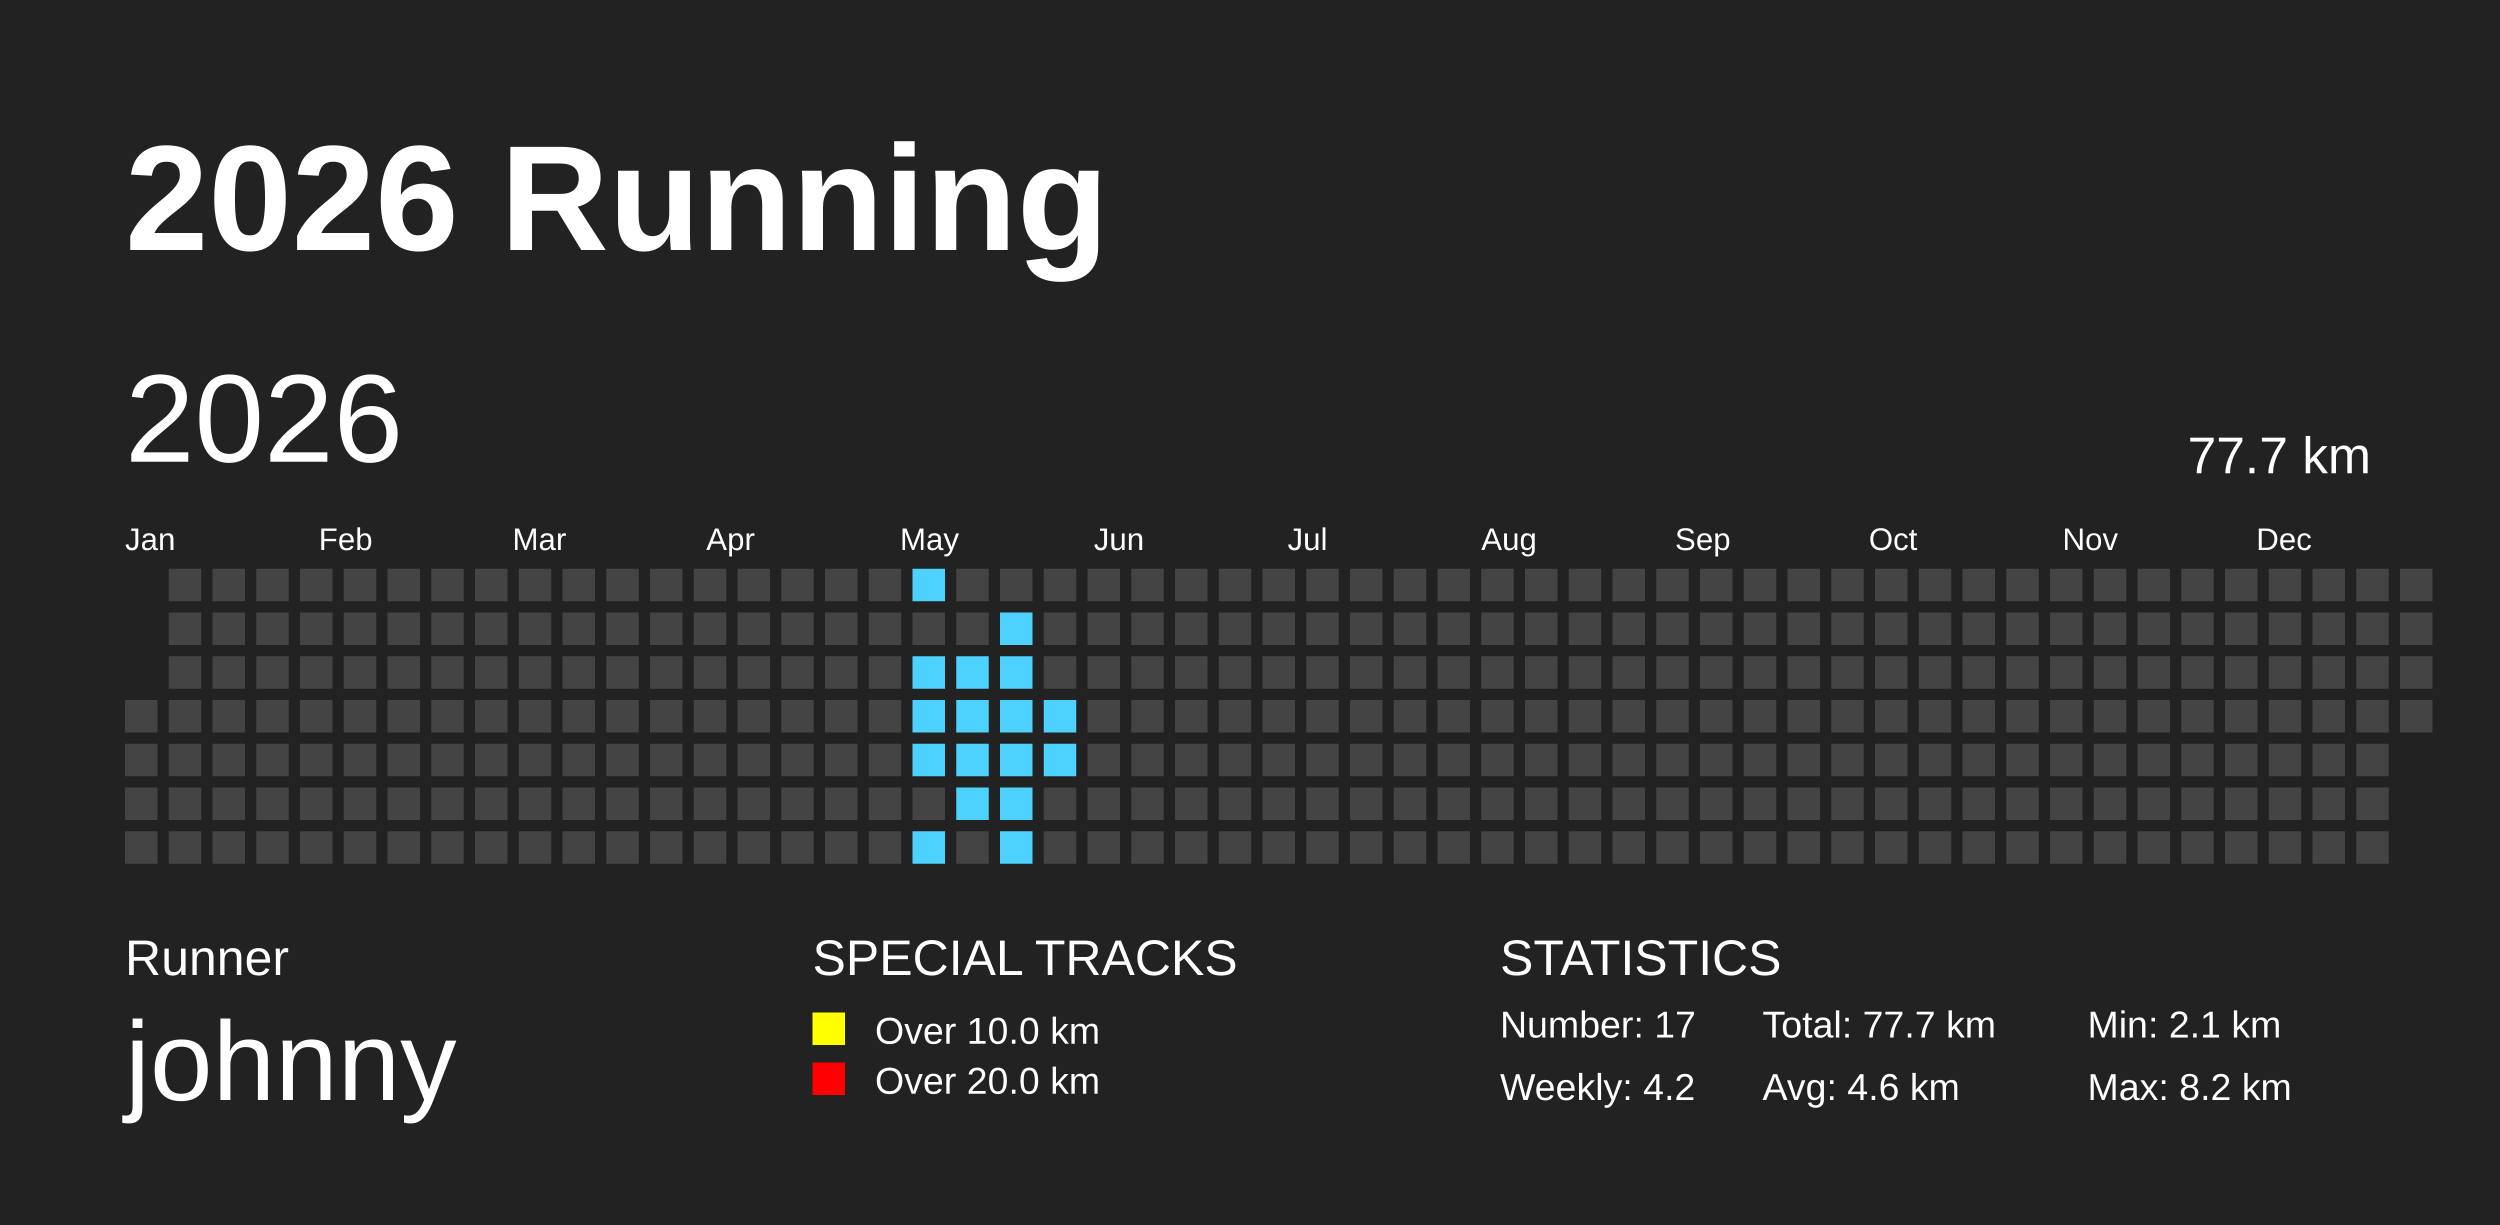
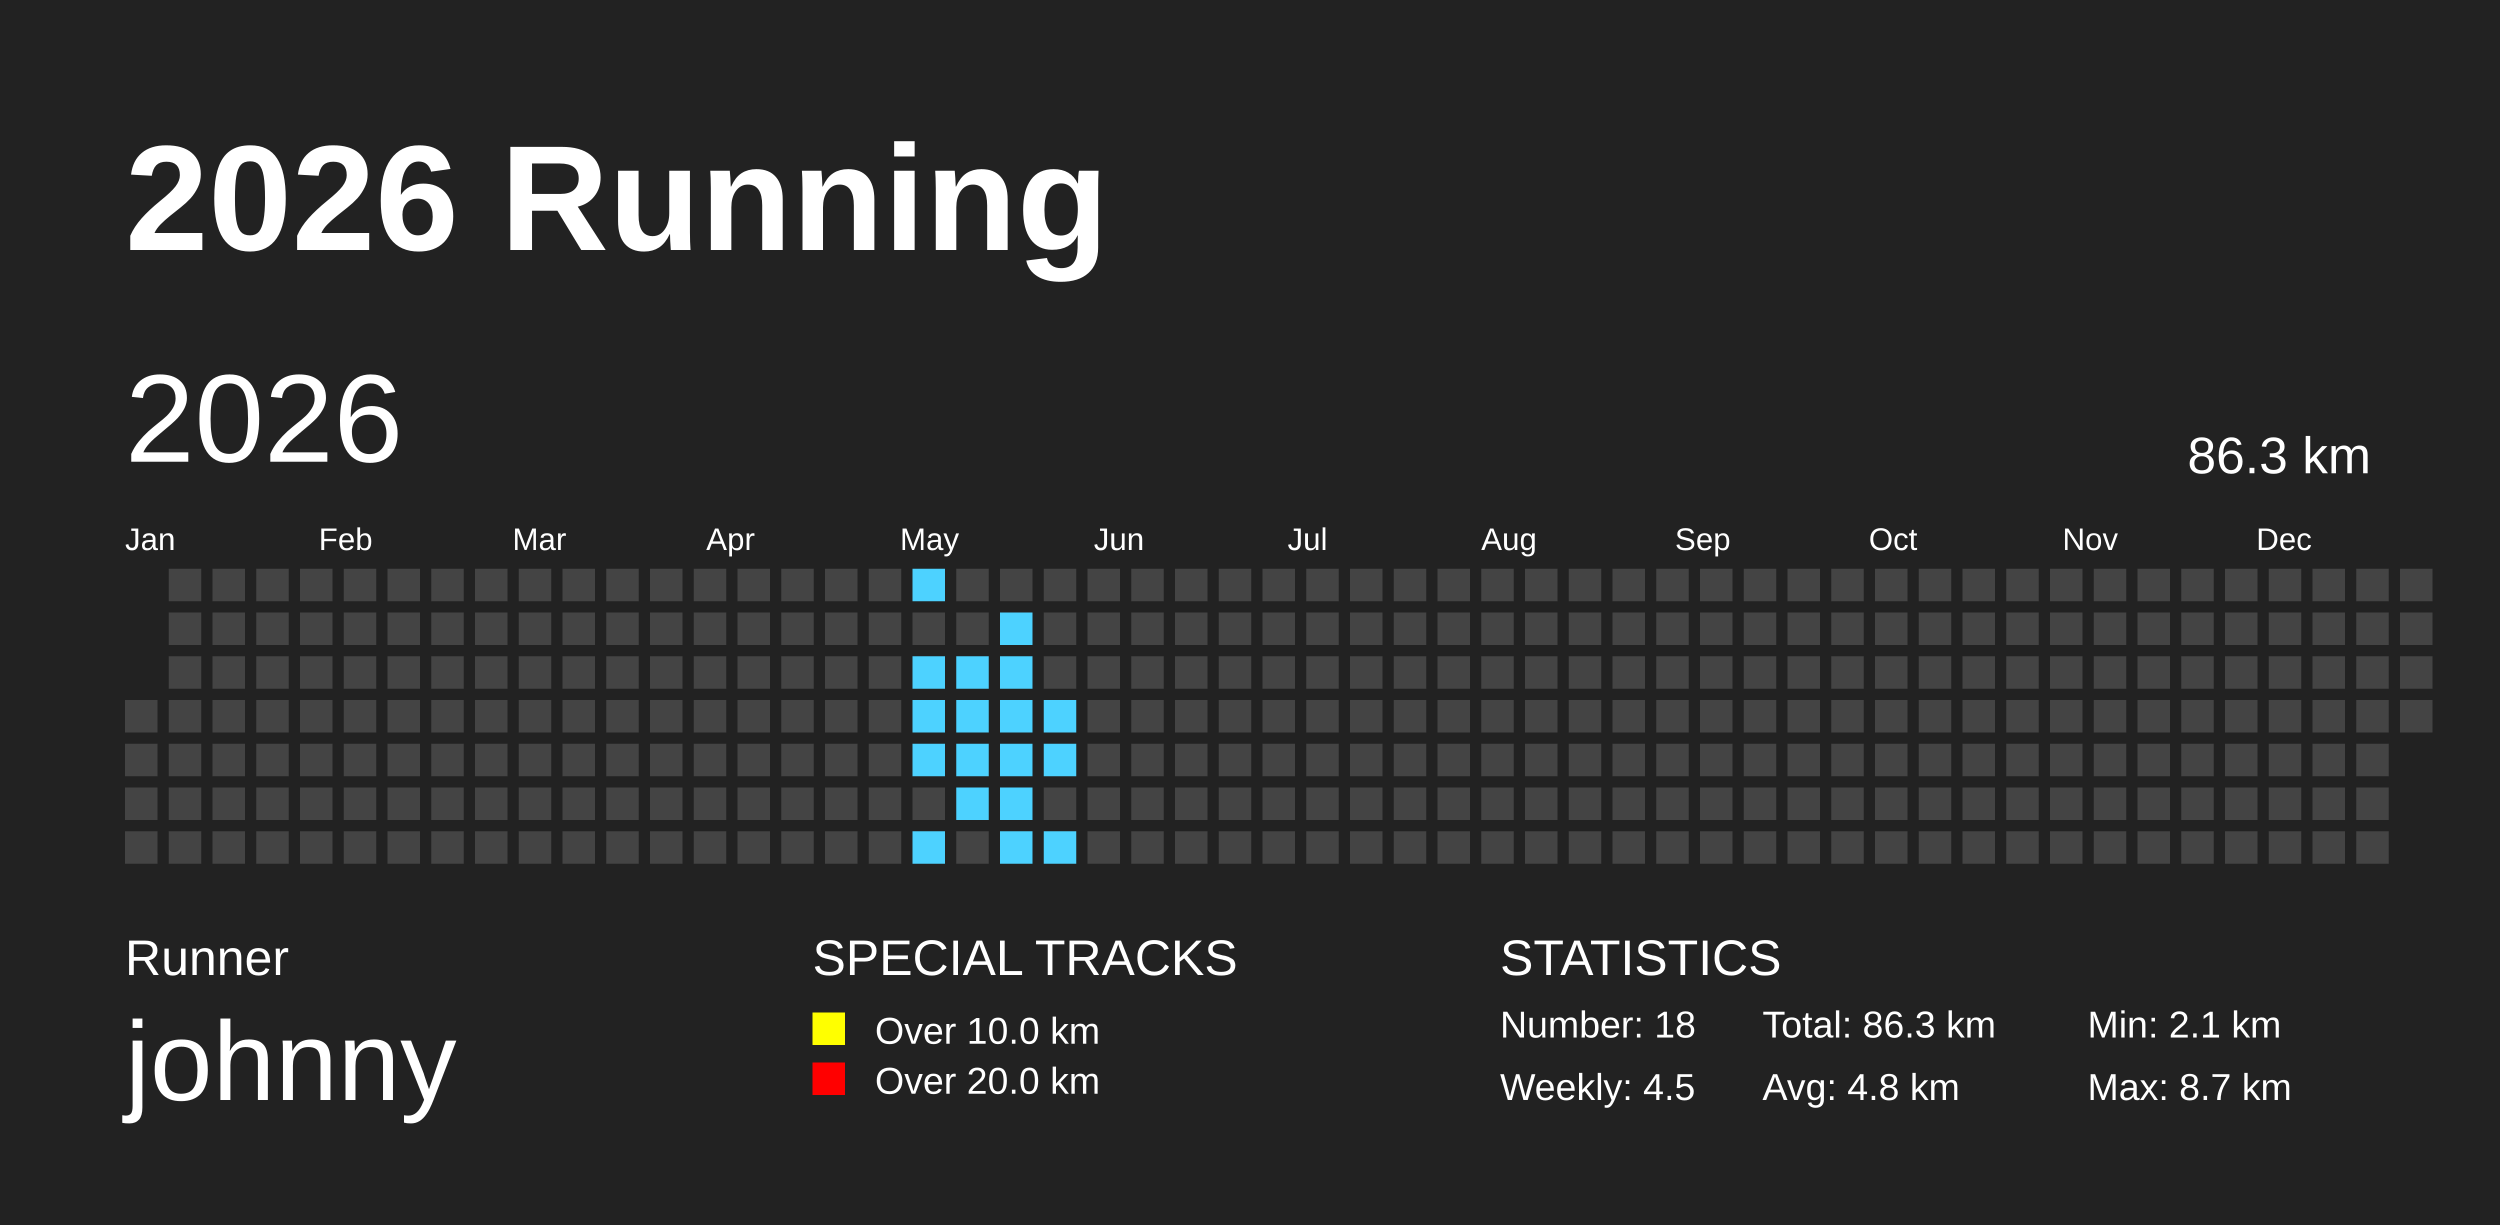
<svg xmlns="http://www.w3.org/2000/svg" baseProfile="full" height="98mm" version="1.1" viewBox="0,0,200,98" width="200mm">
  <defs>
    <pattern height="2" id="indoor-stripe" patternUnits="userSpaceOnUse" width="2">
      <line stroke="white" stroke-opacity="0.45" stroke-width="0.5" x1="0" x2="2" y1="2" y2="0" />
    </pattern>
  </defs>
  <rect fill="#222222" height="98" width="200" x="0" y="0" />
  <text fill="#FFFFFF" style="font-size:12px; font-family:Arial; font-weight:bold;" x="10" y="20">2026 Running</text>
  <text fill="#FFFFFF" style="font-size:4px; font-family:Arial" x="10" y="78">Runner</text>
  <text fill="#FFFFFF" style="font-size:9px; font-family:Arial" x="10" y="88">johnny</text>
  <text fill="#FFFFFF" style="font-size:4px; font-family:Arial" x="65" y="78">SPECIAL TRACKS</text>
  <rect fill="yellow" height="2.6" width="2.6" x="65" y="81" />
  <text fill="#FFFFFF" style="font-size:3px; font-family:Arial" x="70" y="83.5">Over 10.0 km</text>
  <rect fill="red" height="2.6" width="2.6" x="65" y="85" />
  <text fill="#FFFFFF" style="font-size:3px; font-family:Arial" x="70" y="87.5">Over 20.0 km</text>
  <text fill="#FFFFFF" style="font-size:4px; font-family:Arial" x="120" y="78">STATISTICS</text>
-   <text fill="#FFFFFF" style="font-size:3px; font-family:Arial" x="120" y="83">Number: 17</text>
-   <text fill="#FFFFFF" style="font-size:3px; font-family:Arial" x="120" y="88">Weekly: 4.2</text>
-   <text fill="#FFFFFF" style="font-size:3px; font-family:Arial" x="141" y="83">Total: 77.7 km</text>
-   <text fill="#FFFFFF" style="font-size:3px; font-family:Arial" x="141" y="88">Avg: 4.6 km</text>
+   <text fill="#FFFFFF" style="font-size:3px; font-family:Arial" x="120" y="83">Number: 18</text>
+   <text fill="#FFFFFF" style="font-size:3px; font-family:Arial" x="120" y="88">Weekly: 4.5</text>
+   <text fill="#FFFFFF" style="font-size:3px; font-family:Arial" x="141" y="83">Total: 86.3 km</text>
+   <text fill="#FFFFFF" style="font-size:3px; font-family:Arial" x="141" y="88">Avg: 4.8 km</text>
  <text fill="#FFFFFF" style="font-size:3px; font-family:Arial" x="167" y="83">Min: 2.1 km</text>
-   <text fill="#FFFFFF" style="font-size:3px; font-family:Arial" x="167" y="88">Max: 8.2 km</text>
+   <text fill="#FFFFFF" style="font-size:3px; font-family:Arial" x="167" y="88">Max: 8.7 km</text>
  <text dominant-baseline="hanging" fill="#FFFFFF" style="font-size:10.0px; font-family:Arial;" x="10" y="30">2026</text>
-   <text dominant-baseline="hanging" fill="#FFFFFF" style="font-size:4.125px; font-family:Arial;" x="175" y="35">77.7 km</text>
+   <text dominant-baseline="hanging" fill="#FFFFFF" style="font-size:4.125px; font-family:Arial;" x="175" y="35">86.3 km</text>
  <text fill="#FFFFFF" style="font-size:2.5px; font-family:Arial" x="10.0" y="44">Jan</text>
  <text fill="#FFFFFF" style="font-size:2.5px; font-family:Arial" x="25.5" y="44">Feb</text>
  <text fill="#FFFFFF" style="font-size:2.5px; font-family:Arial" x="41.0" y="44">Mar</text>
  <text fill="#FFFFFF" style="font-size:2.5px; font-family:Arial" x="56.5" y="44">Apr</text>
  <text fill="#FFFFFF" style="font-size:2.5px; font-family:Arial" x="72.0" y="44">May</text>
  <text fill="#FFFFFF" style="font-size:2.5px; font-family:Arial" x="87.5" y="44">Jun</text>
  <text fill="#FFFFFF" style="font-size:2.5px; font-family:Arial" x="103.0" y="44">Jul</text>
  <text fill="#FFFFFF" style="font-size:2.5px; font-family:Arial" x="118.5" y="44">Aug</text>
  <text fill="#FFFFFF" style="font-size:2.5px; font-family:Arial" x="134.0" y="44">Sep</text>
  <text fill="#FFFFFF" style="font-size:2.5px; font-family:Arial" x="149.5" y="44">Oct</text>
  <text fill="#FFFFFF" style="font-size:2.5px; font-family:Arial" x="165.0" y="44">Nov</text>
  <text fill="#FFFFFF" style="font-size:2.5px; font-family:Arial" x="180.5" y="44">Dec</text>
  <rect fill="#444444" height="2.6" width="2.6" x="10.0" y="56.0" />
  <rect fill="#444444" height="2.6" width="2.6" x="10.0" y="59.5" />
  <rect fill="#444444" height="2.6" width="2.6" x="10.0" y="63.0" />
  <rect fill="#444444" height="2.6" width="2.6" x="10.0" y="66.5" />
  <rect fill="#444444" height="2.6" width="2.6" x="13.5" y="45.5" />
  <rect fill="#444444" height="2.6" width="2.6" x="13.5" y="49.0" />
  <rect fill="#444444" height="2.6" width="2.6" x="13.5" y="52.5" />
  <rect fill="#444444" height="2.6" width="2.6" x="13.5" y="56.0" />
  <rect fill="#444444" height="2.6" width="2.6" x="13.5" y="59.5" />
  <rect fill="#444444" height="2.6" width="2.6" x="13.5" y="63.0" />
  <rect fill="#444444" height="2.6" width="2.6" x="13.5" y="66.5" />
  <rect fill="#444444" height="2.6" width="2.6" x="17.0" y="45.5" />
  <rect fill="#444444" height="2.6" width="2.6" x="17.0" y="49.0" />
  <rect fill="#444444" height="2.6" width="2.6" x="17.0" y="52.5" />
  <rect fill="#444444" height="2.6" width="2.6" x="17.0" y="56.0" />
  <rect fill="#444444" height="2.6" width="2.6" x="17.0" y="59.5" />
  <rect fill="#444444" height="2.6" width="2.6" x="17.0" y="63.0" />
  <rect fill="#444444" height="2.6" width="2.6" x="17.0" y="66.5" />
  <rect fill="#444444" height="2.6" width="2.6" x="20.5" y="45.5" />
  <rect fill="#444444" height="2.6" width="2.6" x="20.5" y="49.0" />
  <rect fill="#444444" height="2.6" width="2.6" x="20.5" y="52.5" />
  <rect fill="#444444" height="2.6" width="2.6" x="20.5" y="56.0" />
  <rect fill="#444444" height="2.6" width="2.6" x="20.5" y="59.5" />
  <rect fill="#444444" height="2.6" width="2.6" x="20.5" y="63.0" />
  <rect fill="#444444" height="2.6" width="2.6" x="20.5" y="66.5" />
  <rect fill="#444444" height="2.6" width="2.6" x="24.0" y="45.5" />
  <rect fill="#444444" height="2.6" width="2.6" x="24.0" y="49.0" />
  <rect fill="#444444" height="2.6" width="2.6" x="24.0" y="52.5" />
  <rect fill="#444444" height="2.6" width="2.6" x="24.0" y="56.0" />
  <rect fill="#444444" height="2.6" width="2.6" x="24.0" y="59.5" />
  <rect fill="#444444" height="2.6" width="2.6" x="24.0" y="63.0" />
  <rect fill="#444444" height="2.6" width="2.6" x="24.0" y="66.5" />
  <rect fill="#444444" height="2.6" width="2.6" x="27.5" y="45.5" />
  <rect fill="#444444" height="2.6" width="2.6" x="27.5" y="49.0" />
  <rect fill="#444444" height="2.6" width="2.6" x="27.5" y="52.5" />
  <rect fill="#444444" height="2.6" width="2.6" x="27.5" y="56.0" />
  <rect fill="#444444" height="2.6" width="2.6" x="27.5" y="59.5" />
  <rect fill="#444444" height="2.6" width="2.6" x="27.5" y="63.0" />
  <rect fill="#444444" height="2.6" width="2.6" x="27.5" y="66.5" />
  <rect fill="#444444" height="2.6" width="2.6" x="31.0" y="45.5" />
  <rect fill="#444444" height="2.6" width="2.6" x="31.0" y="49.0" />
  <rect fill="#444444" height="2.6" width="2.6" x="31.0" y="52.5" />
  <rect fill="#444444" height="2.6" width="2.6" x="31.0" y="56.0" />
  <rect fill="#444444" height="2.6" width="2.6" x="31.0" y="59.5" />
  <rect fill="#444444" height="2.6" width="2.6" x="31.0" y="63.0" />
  <rect fill="#444444" height="2.6" width="2.6" x="31.0" y="66.5" />
  <rect fill="#444444" height="2.6" width="2.6" x="34.5" y="45.5" />
  <rect fill="#444444" height="2.6" width="2.6" x="34.5" y="49.0" />
  <rect fill="#444444" height="2.6" width="2.6" x="34.5" y="52.5" />
  <rect fill="#444444" height="2.6" width="2.6" x="34.5" y="56.0" />
  <rect fill="#444444" height="2.6" width="2.6" x="34.5" y="59.5" />
  <rect fill="#444444" height="2.6" width="2.6" x="34.5" y="63.0" />
  <rect fill="#444444" height="2.6" width="2.6" x="34.5" y="66.5" />
  <rect fill="#444444" height="2.6" width="2.6" x="38.0" y="45.5" />
  <rect fill="#444444" height="2.6" width="2.6" x="38.0" y="49.0" />
  <rect fill="#444444" height="2.6" width="2.6" x="38.0" y="52.5" />
  <rect fill="#444444" height="2.6" width="2.6" x="38.0" y="56.0" />
  <rect fill="#444444" height="2.6" width="2.6" x="38.0" y="59.5" />
  <rect fill="#444444" height="2.6" width="2.6" x="38.0" y="63.0" />
  <rect fill="#444444" height="2.6" width="2.6" x="38.0" y="66.5" />
  <rect fill="#444444" height="2.6" width="2.6" x="41.5" y="45.5" />
  <rect fill="#444444" height="2.6" width="2.6" x="41.5" y="49.0" />
  <rect fill="#444444" height="2.6" width="2.6" x="41.5" y="52.5" />
  <rect fill="#444444" height="2.6" width="2.6" x="41.5" y="56.0" />
  <rect fill="#444444" height="2.6" width="2.6" x="41.5" y="59.5" />
  <rect fill="#444444" height="2.6" width="2.6" x="41.5" y="63.0" />
  <rect fill="#444444" height="2.6" width="2.6" x="41.5" y="66.5" />
  <rect fill="#444444" height="2.6" width="2.6" x="45.0" y="45.5" />
  <rect fill="#444444" height="2.6" width="2.6" x="45.0" y="49.0" />
  <rect fill="#444444" height="2.6" width="2.6" x="45.0" y="52.5" />
  <rect fill="#444444" height="2.6" width="2.6" x="45.0" y="56.0" />
  <rect fill="#444444" height="2.6" width="2.6" x="45.0" y="59.5" />
  <rect fill="#444444" height="2.6" width="2.6" x="45.0" y="63.0" />
  <rect fill="#444444" height="2.6" width="2.6" x="45.0" y="66.5" />
  <rect fill="#444444" height="2.6" width="2.6" x="48.5" y="45.5" />
  <rect fill="#444444" height="2.6" width="2.6" x="48.5" y="49.0" />
  <rect fill="#444444" height="2.6" width="2.6" x="48.5" y="52.5" />
  <rect fill="#444444" height="2.6" width="2.6" x="48.5" y="56.0" />
  <rect fill="#444444" height="2.6" width="2.6" x="48.5" y="59.5" />
  <rect fill="#444444" height="2.6" width="2.6" x="48.5" y="63.0" />
  <rect fill="#444444" height="2.6" width="2.6" x="48.5" y="66.5" />
  <rect fill="#444444" height="2.6" width="2.6" x="52.0" y="45.5" />
  <rect fill="#444444" height="2.6" width="2.6" x="52.0" y="49.0" />
  <rect fill="#444444" height="2.6" width="2.6" x="52.0" y="52.5" />
  <rect fill="#444444" height="2.6" width="2.6" x="52.0" y="56.0" />
  <rect fill="#444444" height="2.6" width="2.6" x="52.0" y="59.5" />
  <rect fill="#444444" height="2.6" width="2.6" x="52.0" y="63.0" />
  <rect fill="#444444" height="2.6" width="2.6" x="52.0" y="66.5" />
  <rect fill="#444444" height="2.6" width="2.6" x="55.5" y="45.5" />
  <rect fill="#444444" height="2.6" width="2.6" x="55.5" y="49.0" />
  <rect fill="#444444" height="2.6" width="2.6" x="55.5" y="52.5" />
  <rect fill="#444444" height="2.6" width="2.6" x="55.5" y="56.0" />
  <rect fill="#444444" height="2.6" width="2.6" x="55.5" y="59.5" />
  <rect fill="#444444" height="2.6" width="2.6" x="55.5" y="63.0" />
  <rect fill="#444444" height="2.6" width="2.6" x="55.5" y="66.5" />
  <rect fill="#444444" height="2.6" width="2.6" x="59.0" y="45.5" />
  <rect fill="#444444" height="2.6" width="2.6" x="59.0" y="49.0" />
  <rect fill="#444444" height="2.6" width="2.6" x="59.0" y="52.5" />
  <rect fill="#444444" height="2.6" width="2.6" x="59.0" y="56.0" />
  <rect fill="#444444" height="2.6" width="2.6" x="59.0" y="59.5" />
  <rect fill="#444444" height="2.6" width="2.6" x="59.0" y="63.0" />
  <rect fill="#444444" height="2.6" width="2.6" x="59.0" y="66.5" />
  <rect fill="#444444" height="2.6" width="2.6" x="62.5" y="45.5" />
  <rect fill="#444444" height="2.6" width="2.6" x="62.5" y="49.0" />
  <rect fill="#444444" height="2.6" width="2.6" x="62.5" y="52.5" />
  <rect fill="#444444" height="2.6" width="2.6" x="62.5" y="56.0" />
  <rect fill="#444444" height="2.6" width="2.6" x="62.5" y="59.5" />
  <rect fill="#444444" height="2.6" width="2.6" x="62.5" y="63.0" />
  <rect fill="#444444" height="2.6" width="2.6" x="62.5" y="66.5" />
  <rect fill="#444444" height="2.6" width="2.6" x="66.0" y="45.5" />
  <rect fill="#444444" height="2.6" width="2.6" x="66.0" y="49.0" />
  <rect fill="#444444" height="2.6" width="2.6" x="66.0" y="52.5" />
  <rect fill="#444444" height="2.6" width="2.6" x="66.0" y="56.0" />
  <rect fill="#444444" height="2.6" width="2.6" x="66.0" y="59.5" />
  <rect fill="#444444" height="2.6" width="2.6" x="66.0" y="63.0" />
  <rect fill="#444444" height="2.6" width="2.6" x="66.0" y="66.5" />
  <rect fill="#444444" height="2.6" width="2.6" x="69.5" y="45.5" />
  <rect fill="#444444" height="2.6" width="2.6" x="69.5" y="49.0" />
  <rect fill="#444444" height="2.6" width="2.6" x="69.5" y="52.5" />
  <rect fill="#444444" height="2.6" width="2.6" x="69.5" y="56.0" />
  <rect fill="#444444" height="2.6" width="2.6" x="69.5" y="59.5" />
  <rect fill="#444444" height="2.6" width="2.6" x="69.5" y="63.0" />
  <rect fill="#444444" height="2.6" width="2.6" x="69.5" y="66.5" />
  <rect fill="#4DD2FF" height="2.6" width="2.6" x="73.0" y="45.5" />
  <rect fill="#444444" height="2.6" width="2.6" x="73.0" y="49.0" />
  <rect fill="#4DD2FF" height="2.6" width="2.6" x="73.0" y="52.5" />
  <rect fill="#4DD2FF" height="2.6" width="2.6" x="73.0" y="56.0" />
  <rect fill="#4DD2FF" height="2.6" width="2.6" x="73.0" y="59.5" />
  <rect fill="#444444" height="2.6" width="2.6" x="73.0" y="63.0" />
  <rect fill="#4DD2FF" height="2.6" width="2.6" x="73.0" y="66.5" />
  <rect fill="#444444" height="2.6" width="2.6" x="76.5" y="45.5" />
  <rect fill="#444444" height="2.6" width="2.6" x="76.5" y="49.0" />
  <rect fill="#4DD2FF" height="2.6" width="2.6" x="76.5" y="52.5" />
  <rect fill="#4DD2FF" height="2.6" width="2.6" x="76.5" y="56.0" />
  <rect fill="#4DD2FF" height="2.6" width="2.6" x="76.5" y="59.5" />
  <rect fill="#4DD2FF" height="2.6" width="2.6" x="76.5" y="63.0" />
  <rect fill="#444444" height="2.6" width="2.6" x="76.5" y="66.5" />
  <rect fill="#444444" height="2.6" width="2.6" x="80.0" y="45.5" />
  <rect fill="#4DD2FF" height="2.6" width="2.6" x="80.0" y="49.0" />
  <rect fill="#4DD2FF" height="2.6" width="2.6" x="80.0" y="52.5" />
  <rect fill="#4DD2FF" height="2.6" width="2.6" x="80.0" y="56.0" />
  <rect fill="#4DD2FF" height="2.6" width="2.6" x="80.0" y="59.5" />
  <rect fill="#4DD2FF" height="2.6" width="2.6" x="80.0" y="63.0" />
  <rect fill="#4DD2FF" height="2.6" width="2.6" x="80.0" y="66.5" />
  <rect fill="#444444" height="2.6" width="2.6" x="83.5" y="45.5" />
  <rect fill="#444444" height="2.6" width="2.6" x="83.5" y="49.0" />
  <rect fill="#444444" height="2.6" width="2.6" x="83.5" y="52.5" />
  <rect fill="#4DD2FF" height="2.6" width="2.6" x="83.5" y="56.0" />
  <rect fill="#4DD2FF" height="2.6" width="2.6" x="83.5" y="59.5" />
  <rect fill="#444444" height="2.6" width="2.6" x="83.5" y="63.0" />
-   <rect fill="#444444" height="2.6" width="2.6" x="83.5" y="66.5" />
+   <rect fill="#4DD2FF" height="2.6" width="2.6" x="83.5" y="66.5" />
  <rect fill="#444444" height="2.6" width="2.6" x="87.0" y="45.5" />
  <rect fill="#444444" height="2.6" width="2.6" x="87.0" y="49.0" />
  <rect fill="#444444" height="2.6" width="2.6" x="87.0" y="52.5" />
  <rect fill="#444444" height="2.6" width="2.6" x="87.0" y="56.0" />
  <rect fill="#444444" height="2.6" width="2.6" x="87.0" y="59.5" />
  <rect fill="#444444" height="2.6" width="2.6" x="87.0" y="63.0" />
  <rect fill="#444444" height="2.6" width="2.6" x="87.0" y="66.5" />
  <rect fill="#444444" height="2.6" width="2.6" x="90.5" y="45.5" />
  <rect fill="#444444" height="2.6" width="2.6" x="90.5" y="49.0" />
  <rect fill="#444444" height="2.6" width="2.6" x="90.5" y="52.5" />
  <rect fill="#444444" height="2.6" width="2.6" x="90.5" y="56.0" />
  <rect fill="#444444" height="2.6" width="2.6" x="90.5" y="59.5" />
  <rect fill="#444444" height="2.6" width="2.6" x="90.5" y="63.0" />
  <rect fill="#444444" height="2.6" width="2.6" x="90.5" y="66.5" />
  <rect fill="#444444" height="2.6" width="2.6" x="94.0" y="45.5" />
  <rect fill="#444444" height="2.6" width="2.6" x="94.0" y="49.0" />
  <rect fill="#444444" height="2.6" width="2.6" x="94.0" y="52.5" />
  <rect fill="#444444" height="2.6" width="2.6" x="94.0" y="56.0" />
  <rect fill="#444444" height="2.6" width="2.6" x="94.0" y="59.5" />
  <rect fill="#444444" height="2.6" width="2.6" x="94.0" y="63.0" />
  <rect fill="#444444" height="2.6" width="2.6" x="94.0" y="66.5" />
  <rect fill="#444444" height="2.6" width="2.6" x="97.5" y="45.5" />
  <rect fill="#444444" height="2.6" width="2.6" x="97.5" y="49.0" />
  <rect fill="#444444" height="2.6" width="2.6" x="97.5" y="52.5" />
  <rect fill="#444444" height="2.6" width="2.6" x="97.5" y="56.0" />
  <rect fill="#444444" height="2.6" width="2.6" x="97.5" y="59.5" />
  <rect fill="#444444" height="2.6" width="2.6" x="97.5" y="63.0" />
  <rect fill="#444444" height="2.6" width="2.6" x="97.5" y="66.5" />
  <rect fill="#444444" height="2.6" width="2.6" x="101.0" y="45.5" />
  <rect fill="#444444" height="2.6" width="2.6" x="101.0" y="49.0" />
  <rect fill="#444444" height="2.6" width="2.6" x="101.0" y="52.5" />
  <rect fill="#444444" height="2.6" width="2.6" x="101.0" y="56.0" />
  <rect fill="#444444" height="2.6" width="2.6" x="101.0" y="59.5" />
  <rect fill="#444444" height="2.6" width="2.6" x="101.0" y="63.0" />
  <rect fill="#444444" height="2.6" width="2.6" x="101.0" y="66.5" />
  <rect fill="#444444" height="2.6" width="2.6" x="104.5" y="45.5" />
  <rect fill="#444444" height="2.6" width="2.6" x="104.5" y="49.0" />
  <rect fill="#444444" height="2.6" width="2.6" x="104.5" y="52.5" />
  <rect fill="#444444" height="2.6" width="2.6" x="104.5" y="56.0" />
  <rect fill="#444444" height="2.6" width="2.6" x="104.5" y="59.5" />
  <rect fill="#444444" height="2.6" width="2.6" x="104.5" y="63.0" />
  <rect fill="#444444" height="2.6" width="2.6" x="104.5" y="66.5" />
  <rect fill="#444444" height="2.6" width="2.6" x="108.0" y="45.5" />
  <rect fill="#444444" height="2.6" width="2.6" x="108.0" y="49.0" />
  <rect fill="#444444" height="2.6" width="2.6" x="108.0" y="52.5" />
  <rect fill="#444444" height="2.6" width="2.6" x="108.0" y="56.0" />
  <rect fill="#444444" height="2.6" width="2.6" x="108.0" y="59.5" />
  <rect fill="#444444" height="2.6" width="2.6" x="108.0" y="63.0" />
  <rect fill="#444444" height="2.6" width="2.6" x="108.0" y="66.5" />
  <rect fill="#444444" height="2.6" width="2.6" x="111.5" y="45.5" />
  <rect fill="#444444" height="2.6" width="2.6" x="111.5" y="49.0" />
  <rect fill="#444444" height="2.6" width="2.6" x="111.5" y="52.5" />
  <rect fill="#444444" height="2.6" width="2.6" x="111.5" y="56.0" />
  <rect fill="#444444" height="2.6" width="2.6" x="111.5" y="59.5" />
  <rect fill="#444444" height="2.6" width="2.6" x="111.5" y="63.0" />
  <rect fill="#444444" height="2.6" width="2.6" x="111.5" y="66.5" />
  <rect fill="#444444" height="2.6" width="2.6" x="115.0" y="45.5" />
  <rect fill="#444444" height="2.6" width="2.6" x="115.0" y="49.0" />
  <rect fill="#444444" height="2.6" width="2.6" x="115.0" y="52.5" />
  <rect fill="#444444" height="2.6" width="2.6" x="115.0" y="56.0" />
  <rect fill="#444444" height="2.6" width="2.6" x="115.0" y="59.5" />
  <rect fill="#444444" height="2.6" width="2.6" x="115.0" y="63.0" />
  <rect fill="#444444" height="2.6" width="2.6" x="115.0" y="66.5" />
  <rect fill="#444444" height="2.6" width="2.6" x="118.5" y="45.5" />
  <rect fill="#444444" height="2.6" width="2.6" x="118.5" y="49.0" />
  <rect fill="#444444" height="2.6" width="2.6" x="118.5" y="52.5" />
  <rect fill="#444444" height="2.6" width="2.6" x="118.5" y="56.0" />
  <rect fill="#444444" height="2.6" width="2.6" x="118.5" y="59.5" />
  <rect fill="#444444" height="2.6" width="2.6" x="118.5" y="63.0" />
  <rect fill="#444444" height="2.6" width="2.6" x="118.5" y="66.5" />
  <rect fill="#444444" height="2.6" width="2.6" x="122.0" y="45.5" />
  <rect fill="#444444" height="2.6" width="2.6" x="122.0" y="49.0" />
  <rect fill="#444444" height="2.6" width="2.6" x="122.0" y="52.5" />
  <rect fill="#444444" height="2.6" width="2.6" x="122.0" y="56.0" />
  <rect fill="#444444" height="2.6" width="2.6" x="122.0" y="59.5" />
  <rect fill="#444444" height="2.6" width="2.6" x="122.0" y="63.0" />
  <rect fill="#444444" height="2.6" width="2.6" x="122.0" y="66.5" />
  <rect fill="#444444" height="2.6" width="2.6" x="125.5" y="45.5" />
  <rect fill="#444444" height="2.6" width="2.6" x="125.5" y="49.0" />
  <rect fill="#444444" height="2.6" width="2.6" x="125.5" y="52.5" />
  <rect fill="#444444" height="2.6" width="2.6" x="125.5" y="56.0" />
  <rect fill="#444444" height="2.6" width="2.6" x="125.5" y="59.5" />
  <rect fill="#444444" height="2.6" width="2.6" x="125.5" y="63.0" />
  <rect fill="#444444" height="2.6" width="2.6" x="125.5" y="66.5" />
  <rect fill="#444444" height="2.6" width="2.6" x="129.0" y="45.5" />
  <rect fill="#444444" height="2.6" width="2.6" x="129.0" y="49.0" />
  <rect fill="#444444" height="2.6" width="2.6" x="129.0" y="52.5" />
  <rect fill="#444444" height="2.6" width="2.6" x="129.0" y="56.0" />
  <rect fill="#444444" height="2.6" width="2.6" x="129.0" y="59.5" />
  <rect fill="#444444" height="2.6" width="2.6" x="129.0" y="63.0" />
  <rect fill="#444444" height="2.6" width="2.6" x="129.0" y="66.5" />
  <rect fill="#444444" height="2.6" width="2.6" x="132.5" y="45.5" />
  <rect fill="#444444" height="2.6" width="2.6" x="132.5" y="49.0" />
  <rect fill="#444444" height="2.6" width="2.6" x="132.5" y="52.5" />
  <rect fill="#444444" height="2.6" width="2.6" x="132.5" y="56.0" />
  <rect fill="#444444" height="2.6" width="2.6" x="132.5" y="59.5" />
  <rect fill="#444444" height="2.6" width="2.6" x="132.5" y="63.0" />
  <rect fill="#444444" height="2.6" width="2.6" x="132.5" y="66.5" />
  <rect fill="#444444" height="2.6" width="2.6" x="136.0" y="45.5" />
  <rect fill="#444444" height="2.6" width="2.6" x="136.0" y="49.0" />
  <rect fill="#444444" height="2.6" width="2.6" x="136.0" y="52.5" />
  <rect fill="#444444" height="2.6" width="2.6" x="136.0" y="56.0" />
  <rect fill="#444444" height="2.6" width="2.6" x="136.0" y="59.5" />
  <rect fill="#444444" height="2.6" width="2.6" x="136.0" y="63.0" />
  <rect fill="#444444" height="2.6" width="2.6" x="136.0" y="66.5" />
  <rect fill="#444444" height="2.6" width="2.6" x="139.5" y="45.5" />
  <rect fill="#444444" height="2.6" width="2.6" x="139.5" y="49.0" />
  <rect fill="#444444" height="2.6" width="2.6" x="139.5" y="52.5" />
  <rect fill="#444444" height="2.6" width="2.6" x="139.5" y="56.0" />
  <rect fill="#444444" height="2.6" width="2.6" x="139.5" y="59.5" />
  <rect fill="#444444" height="2.6" width="2.6" x="139.5" y="63.0" />
  <rect fill="#444444" height="2.6" width="2.6" x="139.5" y="66.5" />
  <rect fill="#444444" height="2.6" width="2.6" x="143.0" y="45.5" />
  <rect fill="#444444" height="2.6" width="2.6" x="143.0" y="49.0" />
  <rect fill="#444444" height="2.6" width="2.6" x="143.0" y="52.5" />
  <rect fill="#444444" height="2.6" width="2.6" x="143.0" y="56.0" />
  <rect fill="#444444" height="2.6" width="2.6" x="143.0" y="59.5" />
  <rect fill="#444444" height="2.6" width="2.6" x="143.0" y="63.0" />
  <rect fill="#444444" height="2.6" width="2.6" x="143.0" y="66.5" />
  <rect fill="#444444" height="2.6" width="2.6" x="146.5" y="45.5" />
  <rect fill="#444444" height="2.6" width="2.6" x="146.5" y="49.0" />
  <rect fill="#444444" height="2.6" width="2.6" x="146.5" y="52.5" />
  <rect fill="#444444" height="2.6" width="2.6" x="146.5" y="56.0" />
  <rect fill="#444444" height="2.6" width="2.6" x="146.5" y="59.5" />
  <rect fill="#444444" height="2.6" width="2.6" x="146.5" y="63.0" />
  <rect fill="#444444" height="2.6" width="2.6" x="146.5" y="66.5" />
  <rect fill="#444444" height="2.6" width="2.6" x="150.0" y="45.5" />
  <rect fill="#444444" height="2.6" width="2.6" x="150.0" y="49.0" />
  <rect fill="#444444" height="2.6" width="2.6" x="150.0" y="52.5" />
  <rect fill="#444444" height="2.6" width="2.6" x="150.0" y="56.0" />
  <rect fill="#444444" height="2.6" width="2.6" x="150.0" y="59.5" />
  <rect fill="#444444" height="2.6" width="2.6" x="150.0" y="63.0" />
  <rect fill="#444444" height="2.6" width="2.6" x="150.0" y="66.5" />
  <rect fill="#444444" height="2.6" width="2.6" x="153.5" y="45.5" />
  <rect fill="#444444" height="2.6" width="2.6" x="153.5" y="49.0" />
  <rect fill="#444444" height="2.6" width="2.6" x="153.5" y="52.5" />
  <rect fill="#444444" height="2.6" width="2.6" x="153.5" y="56.0" />
  <rect fill="#444444" height="2.6" width="2.6" x="153.5" y="59.5" />
  <rect fill="#444444" height="2.6" width="2.6" x="153.5" y="63.0" />
  <rect fill="#444444" height="2.6" width="2.6" x="153.5" y="66.5" />
  <rect fill="#444444" height="2.6" width="2.6" x="157.0" y="45.5" />
  <rect fill="#444444" height="2.6" width="2.6" x="157.0" y="49.0" />
  <rect fill="#444444" height="2.6" width="2.6" x="157.0" y="52.5" />
  <rect fill="#444444" height="2.6" width="2.6" x="157.0" y="56.0" />
  <rect fill="#444444" height="2.6" width="2.6" x="157.0" y="59.5" />
  <rect fill="#444444" height="2.6" width="2.6" x="157.0" y="63.0" />
  <rect fill="#444444" height="2.6" width="2.6" x="157.0" y="66.5" />
  <rect fill="#444444" height="2.6" width="2.6" x="160.5" y="45.5" />
  <rect fill="#444444" height="2.6" width="2.6" x="160.5" y="49.0" />
  <rect fill="#444444" height="2.6" width="2.6" x="160.5" y="52.5" />
  <rect fill="#444444" height="2.6" width="2.6" x="160.5" y="56.0" />
  <rect fill="#444444" height="2.6" width="2.6" x="160.5" y="59.5" />
  <rect fill="#444444" height="2.6" width="2.6" x="160.5" y="63.0" />
  <rect fill="#444444" height="2.6" width="2.6" x="160.5" y="66.5" />
  <rect fill="#444444" height="2.6" width="2.6" x="164.0" y="45.5" />
  <rect fill="#444444" height="2.6" width="2.6" x="164.0" y="49.0" />
  <rect fill="#444444" height="2.6" width="2.6" x="164.0" y="52.5" />
  <rect fill="#444444" height="2.6" width="2.6" x="164.0" y="56.0" />
  <rect fill="#444444" height="2.6" width="2.6" x="164.0" y="59.5" />
  <rect fill="#444444" height="2.6" width="2.6" x="164.0" y="63.0" />
  <rect fill="#444444" height="2.6" width="2.6" x="164.0" y="66.5" />
  <rect fill="#444444" height="2.6" width="2.6" x="167.5" y="45.5" />
  <rect fill="#444444" height="2.6" width="2.6" x="167.5" y="49.0" />
  <rect fill="#444444" height="2.6" width="2.6" x="167.5" y="52.5" />
  <rect fill="#444444" height="2.6" width="2.6" x="167.5" y="56.0" />
  <rect fill="#444444" height="2.6" width="2.6" x="167.5" y="59.5" />
  <rect fill="#444444" height="2.6" width="2.6" x="167.5" y="63.0" />
  <rect fill="#444444" height="2.6" width="2.6" x="167.5" y="66.5" />
  <rect fill="#444444" height="2.6" width="2.6" x="171.0" y="45.5" />
  <rect fill="#444444" height="2.6" width="2.6" x="171.0" y="49.0" />
  <rect fill="#444444" height="2.6" width="2.6" x="171.0" y="52.5" />
  <rect fill="#444444" height="2.6" width="2.6" x="171.0" y="56.0" />
  <rect fill="#444444" height="2.6" width="2.6" x="171.0" y="59.5" />
  <rect fill="#444444" height="2.6" width="2.6" x="171.0" y="63.0" />
  <rect fill="#444444" height="2.6" width="2.6" x="171.0" y="66.5" />
  <rect fill="#444444" height="2.6" width="2.6" x="174.5" y="45.5" />
  <rect fill="#444444" height="2.6" width="2.6" x="174.5" y="49.0" />
  <rect fill="#444444" height="2.6" width="2.6" x="174.5" y="52.5" />
  <rect fill="#444444" height="2.6" width="2.6" x="174.5" y="56.0" />
  <rect fill="#444444" height="2.6" width="2.6" x="174.5" y="59.5" />
  <rect fill="#444444" height="2.6" width="2.6" x="174.5" y="63.0" />
  <rect fill="#444444" height="2.6" width="2.6" x="174.5" y="66.5" />
  <rect fill="#444444" height="2.6" width="2.6" x="178.0" y="45.5" />
  <rect fill="#444444" height="2.6" width="2.6" x="178.0" y="49.0" />
  <rect fill="#444444" height="2.6" width="2.6" x="178.0" y="52.5" />
  <rect fill="#444444" height="2.6" width="2.6" x="178.0" y="56.0" />
  <rect fill="#444444" height="2.6" width="2.6" x="178.0" y="59.5" />
  <rect fill="#444444" height="2.6" width="2.6" x="178.0" y="63.0" />
  <rect fill="#444444" height="2.6" width="2.6" x="178.0" y="66.5" />
  <rect fill="#444444" height="2.6" width="2.6" x="181.5" y="45.5" />
  <rect fill="#444444" height="2.6" width="2.6" x="181.5" y="49.0" />
  <rect fill="#444444" height="2.6" width="2.6" x="181.5" y="52.5" />
  <rect fill="#444444" height="2.6" width="2.6" x="181.5" y="56.0" />
  <rect fill="#444444" height="2.6" width="2.6" x="181.5" y="59.5" />
  <rect fill="#444444" height="2.6" width="2.6" x="181.5" y="63.0" />
  <rect fill="#444444" height="2.6" width="2.6" x="181.5" y="66.5" />
  <rect fill="#444444" height="2.6" width="2.6" x="185.0" y="45.5" />
  <rect fill="#444444" height="2.6" width="2.6" x="185.0" y="49.0" />
  <rect fill="#444444" height="2.6" width="2.6" x="185.0" y="52.5" />
  <rect fill="#444444" height="2.6" width="2.6" x="185.0" y="56.0" />
  <rect fill="#444444" height="2.6" width="2.6" x="185.0" y="59.5" />
  <rect fill="#444444" height="2.6" width="2.6" x="185.0" y="63.0" />
  <rect fill="#444444" height="2.6" width="2.6" x="185.0" y="66.5" />
  <rect fill="#444444" height="2.6" width="2.6" x="188.5" y="45.5" />
  <rect fill="#444444" height="2.6" width="2.6" x="188.5" y="49.0" />
  <rect fill="#444444" height="2.6" width="2.6" x="188.5" y="52.5" />
  <rect fill="#444444" height="2.6" width="2.6" x="188.5" y="56.0" />
  <rect fill="#444444" height="2.6" width="2.6" x="188.5" y="59.5" />
  <rect fill="#444444" height="2.6" width="2.6" x="188.5" y="63.0" />
  <rect fill="#444444" height="2.6" width="2.6" x="188.5" y="66.5" />
  <rect fill="#444444" height="2.6" width="2.6" x="192.0" y="45.5" />
  <rect fill="#444444" height="2.6" width="2.6" x="192.0" y="49.0" />
  <rect fill="#444444" height="2.6" width="2.6" x="192.0" y="52.5" />
  <rect fill="#444444" height="2.6" width="2.6" x="192.0" y="56.0" />
</svg>
